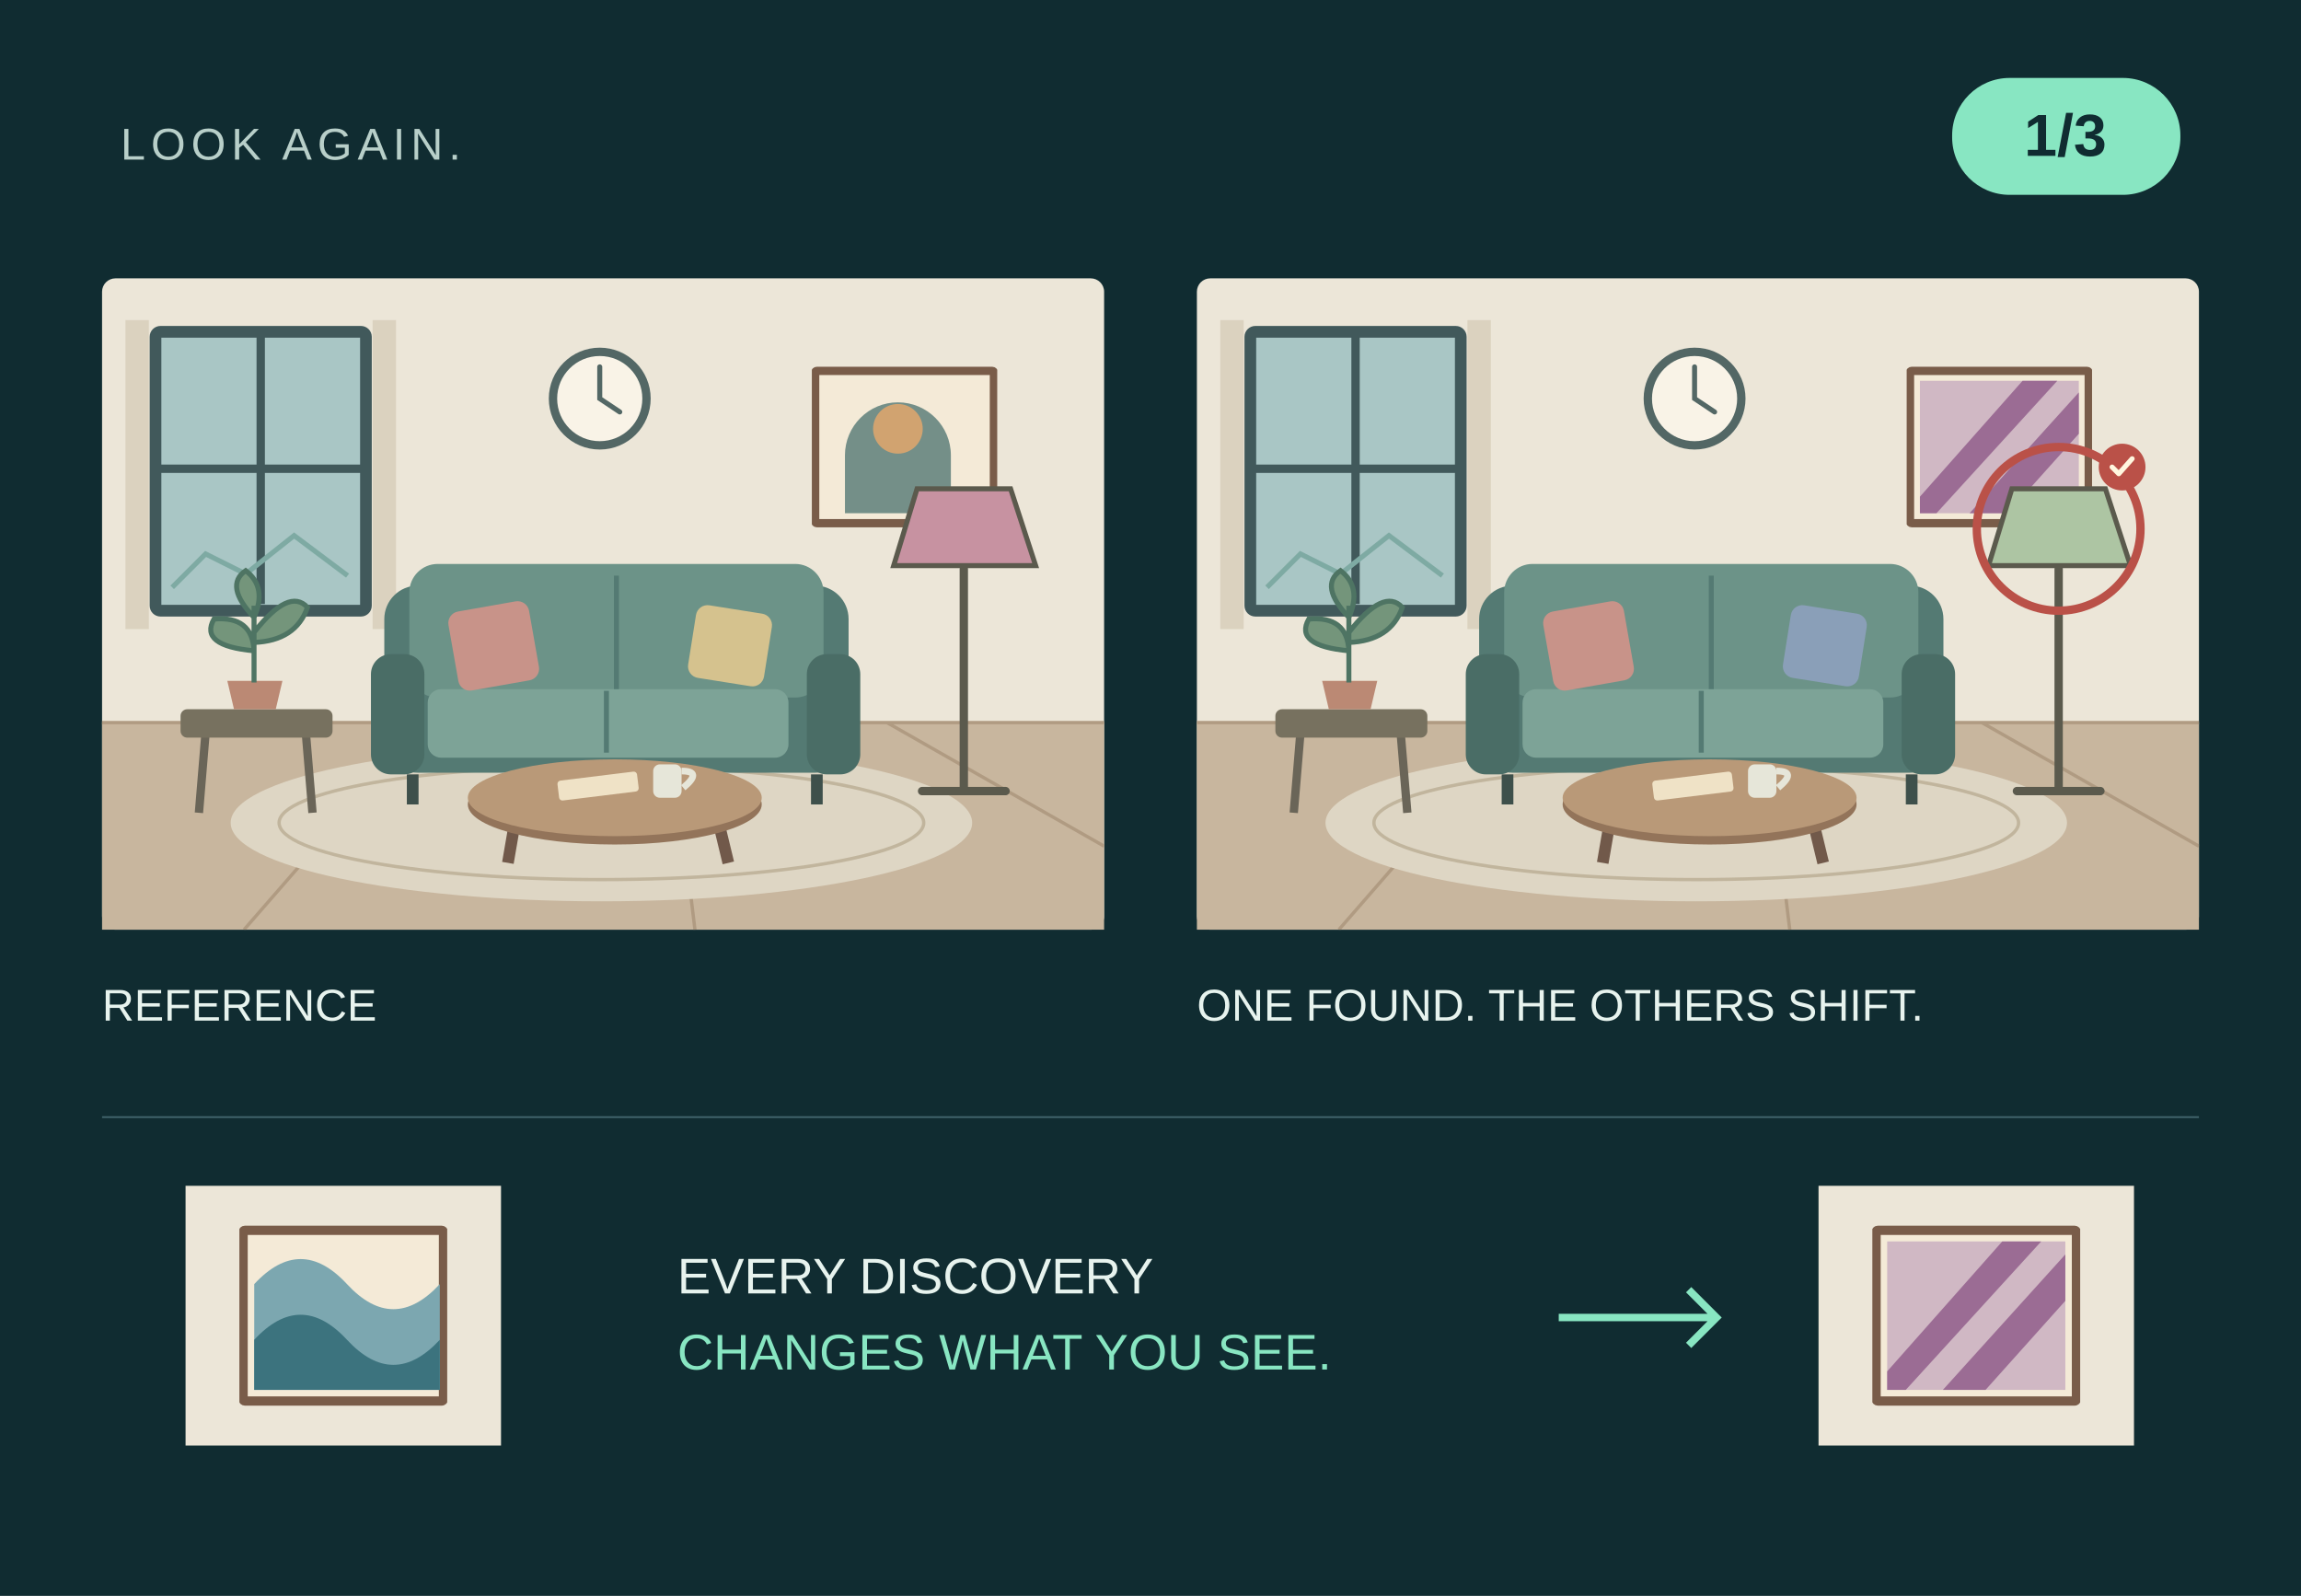
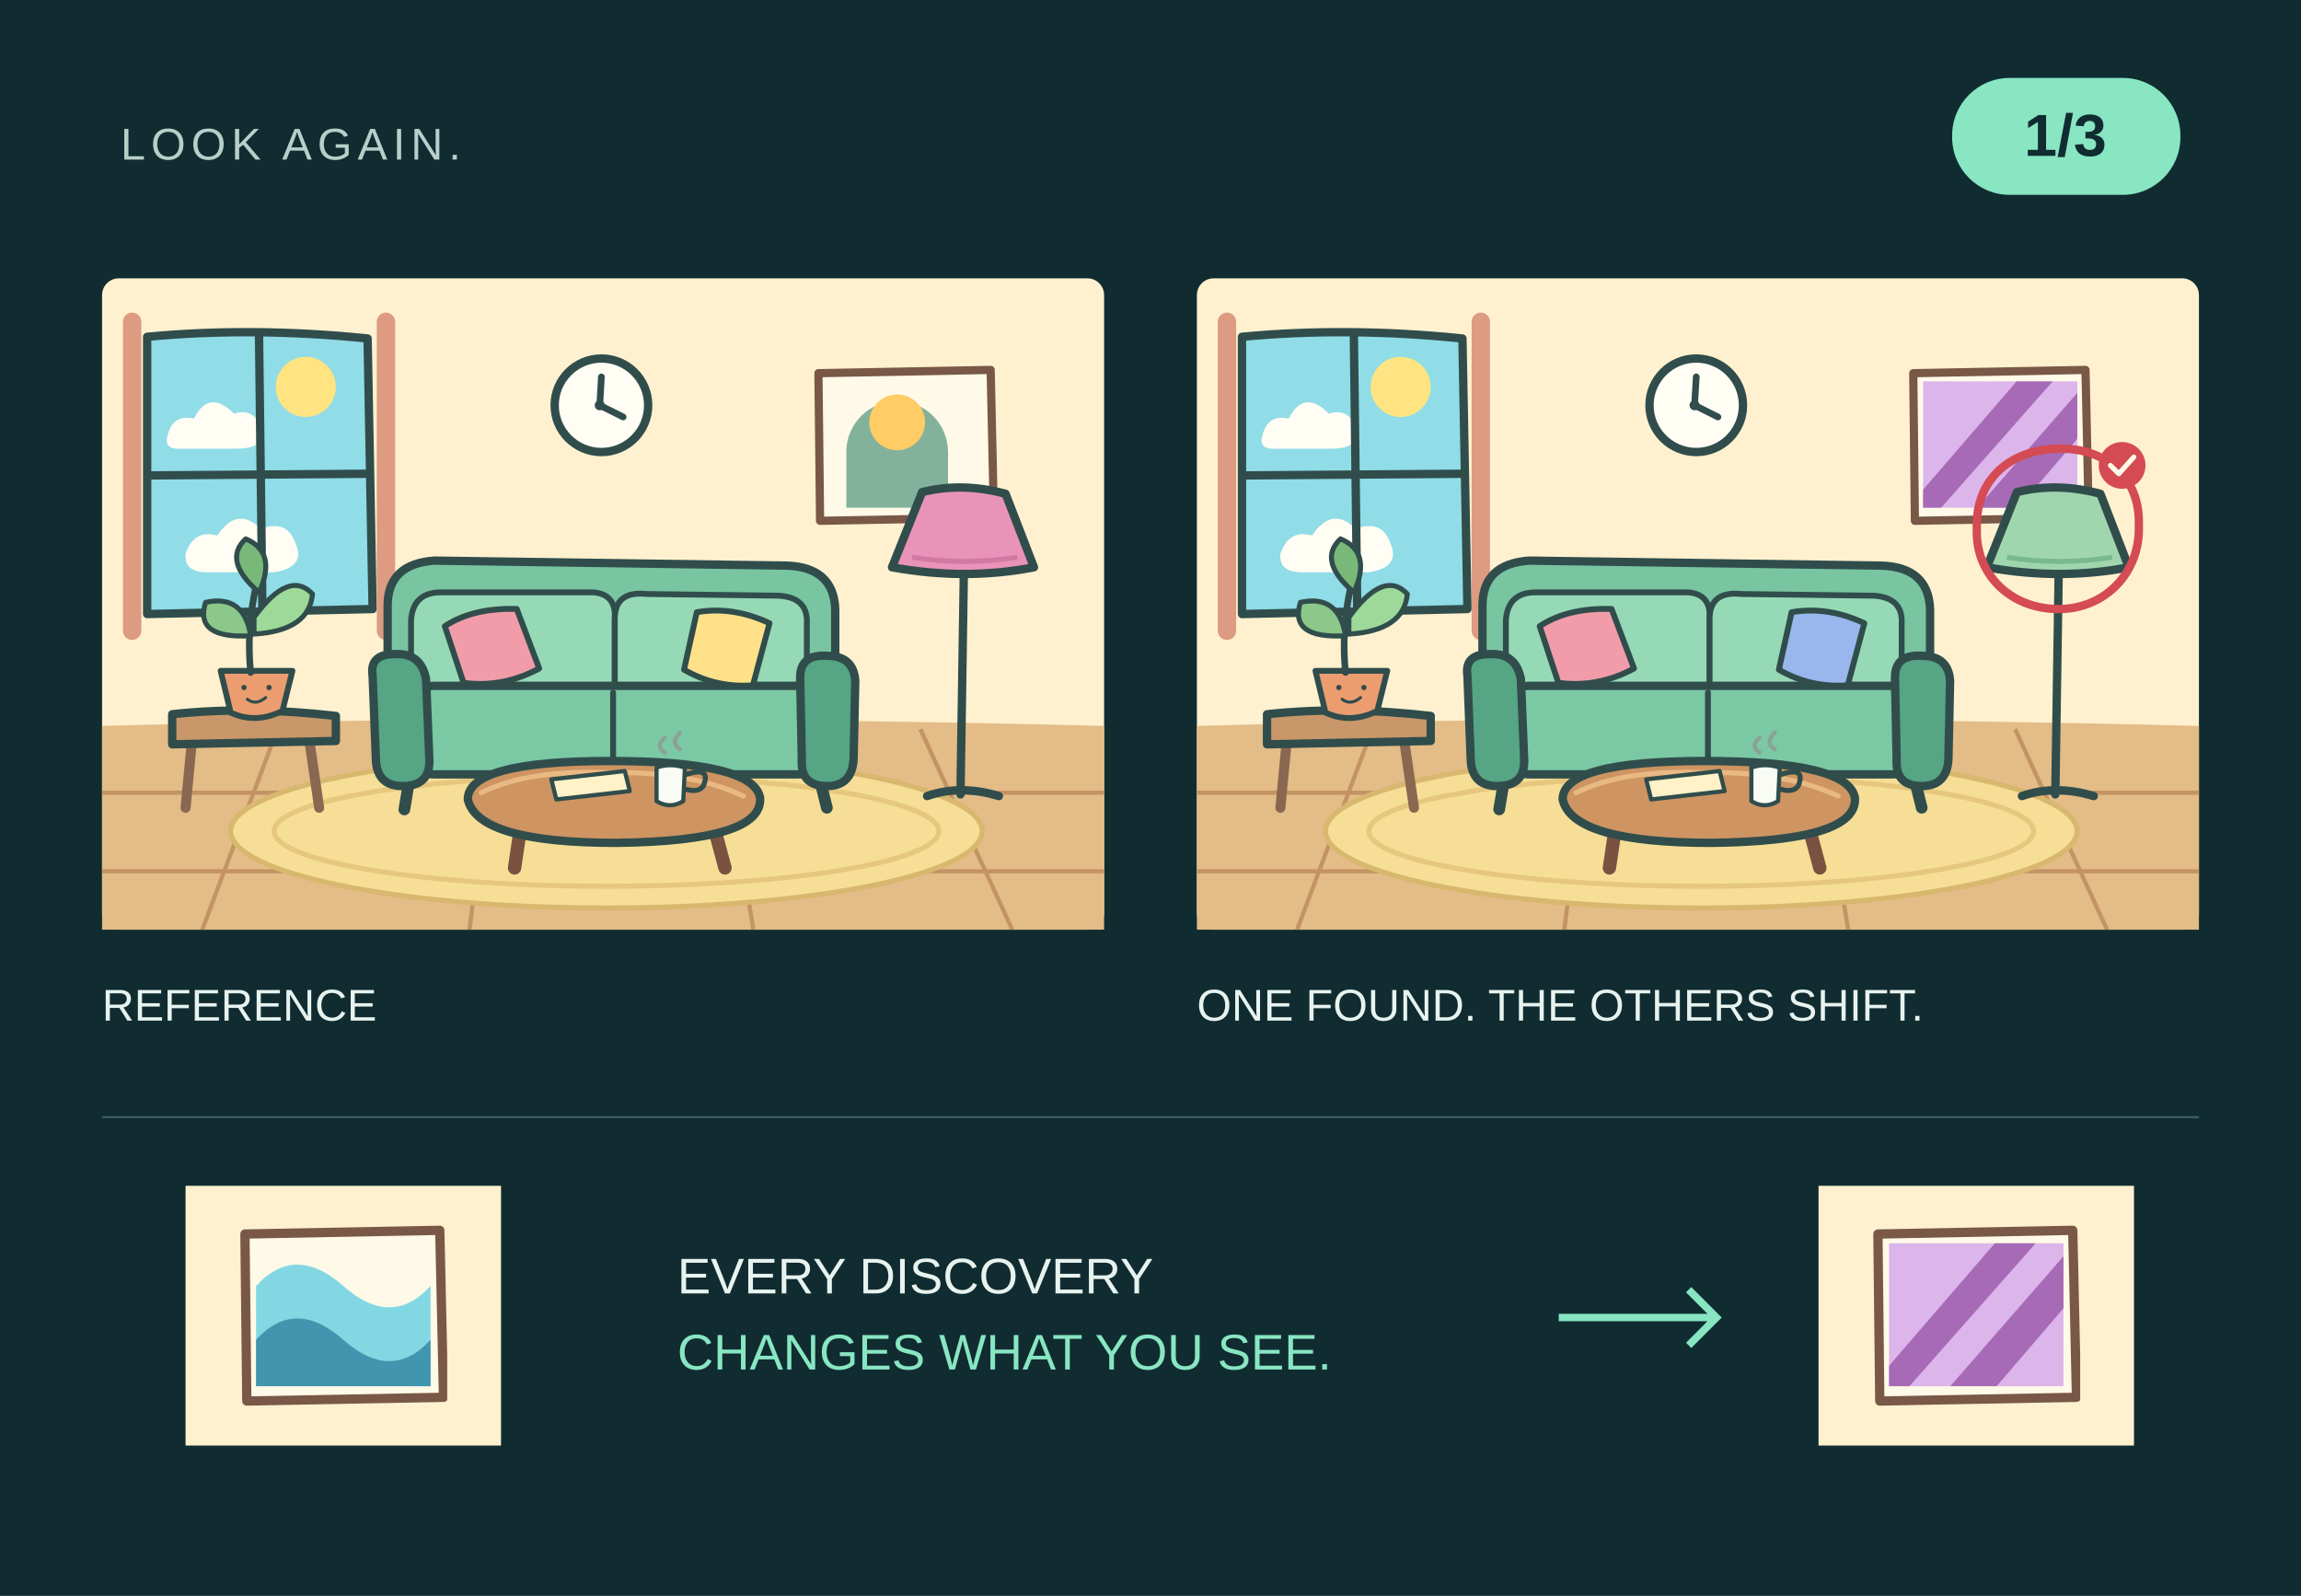
<svg xmlns="http://www.w3.org/2000/svg" viewBox="0 0 1240 860">
  <rect width="1240" height="860" fill="#102c31" />
  <text x="65" y="86" font-family="Arial,sans-serif" font-size="24" letter-spacing="3" fill="#b8cfc9">LOOK AGAIN.</text>
  <rect x="1052" y="42" width="123" height="63" rx="31" fill="#88e6c2" />
  <text x="1113" y="84" text-anchor="middle" font-family="Arial,sans-serif" font-size="32" font-weight="bold" fill="#102c31">1/3</text>
  <svg x="55" y="150" width="540" height="351" viewBox="0 0 600 390">
-     <rect width="600" height="390" rx="8" fill="#ece6d8" />
-     <path d="M0 266H600V390H0Z" fill="#c8b69e" />
-     <path d="M0 266H600M85 390L193 266M355 390L340 266M600 340L470 266" fill="none" stroke="#b09b82" stroke-width="2" />
-     <rect x="32" y="32" width="126" height="167" rx="3" fill="#a9c6c5" stroke="#41595b" stroke-width="7" />
-     <path d="M95 35V195M35 114H155" stroke="#41595b" stroke-width="5" />
-     <path d="M42 185L62 165 86 177 115 154 147 178" fill="none" stroke="#7eaaa3" stroke-width="3" />
-     <path d="M21 25V210M169 25V210" stroke="#dbd2bf" stroke-width="14" />
-     <circle cx="298" cy="72" r="28" fill="#f9f3e7" stroke="#536765" stroke-width="5" />
-     <path d="M298 53V72L310 80" fill="none" stroke="#536765" stroke-width="3" stroke-linecap="round" />
-     <ellipse cx="299" cy="326" rx="222" ry="47" fill="#ded6c4" />
-     <ellipse cx="299" cy="326" rx="193" ry="34" fill="none" stroke="#c1b59d" stroke-width="2" />
-     <rect x="169" y="184" width="278" height="112" rx="20" fill="#547a73" />
-     <rect x="184" y="171" width="248" height="80" rx="17" fill="#6c9388" />
-     <path d="M308 178V248" stroke="#547a73" stroke-width="3" />
-     <rect x="161" y="225" width="32" height="72" rx="12" fill="#4a6d66" />
-     <rect x="422" y="225" width="32" height="72" rx="12" fill="#4a6d66" />
-     <rect x="195" y="246" width="216" height="41" rx="8" fill="#7da397" />
-     <path d="M302 247V284" stroke="#547a73" stroke-width="3" />
-     <path d="M186 297V315M428 297V315" stroke="#3e504b" stroke-width="7" />
-     <rect x="210" y="196" width="49" height="48" rx="7" transform="rotate(-10 235 220)" fill="#c89389" />
-     <rect x="353" y="198" width="46" height="44" rx="7" transform="rotate(9 376 220)" fill="#d5c28e" />
-     <path d="M248 321L243 350M368 321L375 350" stroke="#71594a" stroke-width="7" />
-     <ellipse cx="307" cy="315" rx="88" ry="24" fill="#93745a" />
-     <ellipse cx="307" cy="311" rx="88" ry="23" fill="#b99978" />
-     <rect x="273" y="298" width="48" height="12" rx="2" transform="rotate(-7 297 304)" fill="#efe2c6" />
-     <rect x="330" y="291" width="17" height="20" rx="4" fill="#e6e6d9" />
-     <path d="M347 295Q360 295 348 305" stroke="#e6e6d9" stroke-width="4" fill="none" />
-     <path d="M62 272L58 320M122 272L126 320" stroke="#6a6558" stroke-width="5" />
-     <rect x="47" y="258" width="91" height="17" rx="4" fill="#77715f" />
-     <path d="M75 241L79 258H104L108 241Z" fill="#bb8974" />
-     <path d="M91 242V196M91 223Q58 220 67 204Q90 202 91 223M91 212Q112 185 123 197Q116 217 91 218M91 203Q73 184 86 175Q99 185 91 203" stroke="#4e7463" stroke-width="3" fill="#74957b" />
-     <path d="M516 174V306M491 307H541" stroke="#5b5a4d" stroke-width="5" stroke-linecap="round" />
-     <svg x="425" y="49" width="111" height="104" viewBox="0 0 112 96">
-       <rect x="2" y="2" width="108" height="92" rx="1" fill="#f4ead7" stroke="#795c49" stroke-width="5" />
-       <path d="M20 88V53A32 32 0 0 1 84 53V88Z" fill="#748f88" />
-       <circle cx="52" cy="37" r="15" fill="#d1a370" />
+     <rect width="600" height="390" rx="10" fill="#fff1cf" />
+     <path d="M0 268Q285 260 600 268V390H0Z" fill="#e3bc87" />
+     <g fill="none" stroke="#c49363" stroke-width="2.5">
+       <path d="M0 308H600M0 355H600M105 270L60 390M235 270L220 390M370 270L390 390M490 270L545 390" />
+     </g>
+     <g stroke="#304d4c" stroke-width="5" stroke-linecap="round" stroke-linejoin="round">
+       <path d="M27 35Q90 29 159 36L162 198L27 201Z" fill="#90dce7" />
+       <circle cx="122" cy="65" r="18" fill="#ffe481" stroke="none" />
+       <path d="M39 95Q42 81 55 84Q64 66 79 81Q92 77 96 92Q97 102 80 102H49Q37 103 39 95Z" fill="#fffdf4" stroke="none" />
+       <path d="M50 165Q55 150 69 154Q81 136 95 150Q111 144 116 159Q122 173 103 176H63Q49 176 50 165Z" fill="#fffdf4" stroke="none" />
+       <path d="M94 35L96 198M29 118L159 117" fill="none" />
+       <path d="M18 26V211M170 26V211" stroke="#dd9b82" stroke-width="11" />
+       <circle cx="299" cy="76" r="28" fill="#fffdf4" />
+       <path d="M299 59L298 76L312 83" fill="none" stroke-width="4" />
+       <circle cx="298" cy="76" r="3" fill="#304d4c" stroke="none" />
+       <ellipse cx="302" cy="331" rx="225" ry="46" fill="#f6de96" stroke="#d8b76e" stroke-width="3" />
+       <ellipse cx="302" cy="331" rx="199" ry="33" fill="none" stroke="#e6c77e" stroke-width="3" />
+       <path d="M171 236V196Q171 171 199 169L410 172Q438 173 439 198V239Z" fill="#79c5a2" />
+       <path d="M185 245V205Q186 188 203 188H294Q308 189 307 204V246Z" fill="#96d9b6" stroke-width="3.5" />
+       <path d="M307 245V204Q307 187 326 189L405 190Q423 191 422 207V246Z" fill="#96d9b6" stroke-width="3.5" />
+       <rect x="183" y="244" width="250" height="53" rx="16" fill="#7bc8a5" />
+       <path d="M306 248V291" fill="none" stroke-width="3.5" />
+       <path d="M162 238Q160 225 175 225Q191 224 194 240L196 289Q196 304 180 304Q165 304 164 289Z" fill="#56a585" />
+       <path d="M418 239Q418 225 434 226Q450 226 451 241L450 288Q449 304 434 304Q418 304 419 288Z" fill="#56a585" />
+       <path d="M183 306L181 318M431 305L434 317" stroke-width="7" />
+       <path d="M207 205Q225 196 251 200L260 237Q237 246 214 240Z" fill="#f29caa" transform="rotate(-7 233 221)" stroke-width="3.5" />
+       <path d="M354 202Q375 196 398 204L392 242Q370 246 350 237Z" fill="#ffe18a" transform="rotate(6 375 221)" stroke-width="3.5" />
+       <path d="M251 326L247 353M366 327L373 353" fill="none" stroke-width="8" stroke="#795240" />
+       <path d="M219 312Q219 289 304 289Q390 289 394 311Q396 337 308 338Q225 338 219 312Z" fill="#ce9461" />
+       <path d="M227 308Q255 294 304 296Q352 295 384 310" stroke="#e9b983" stroke-width="3" fill="none" />
+       <path d="M269 300L313 295L316 307L272 312Z" fill="#fff1c8" stroke-width="2.5" />
+       <path d="M332 293Q340 290 349 293L348 313Q340 318 332 313Z" fill="#f9fcf4" stroke-width="2.5" />
+       <path d="M350 297Q365 292 360 304Q357 308 350 306" fill="none" stroke-width="3" />
+       <path d="M337 284Q331 280 337 275M346 282Q340 278 346 272" fill="none" stroke="#8aa296" stroke-width="2.5" />
+       <path d="M54 275L50 317M124 276L130 317" stroke="#8a6750" stroke-width="6" />
+       <path d="M42 261Q88 256 140 262L140 277L42 279Z" fill="#c99769" />
+       <path d="M71 235L77 260Q92 267 108 259L114 235Z" fill="#ec9d70" stroke-width="3.5" />
+       <path d="M89 236Q86 207 94 177" fill="none" stroke-width="4" />
+       <path d="M89 214Q55 216 62 194Q85 189 89 214Z" fill="#8cc889" stroke-width="3" />
+       <path d="M91 203Q112 174 126 189Q124 211 91 213Z" fill="#9dd998" stroke-width="3" />
+       <path d="M94 188Q72 169 86 156Q105 164 94 188Z" fill="#78b97a" stroke-width="3" />
+       <circle cx="85" cy="245" r="1.6" fill="#304d4c" stroke="none" />
+       <circle cx="100" cy="245" r="1.6" fill="#304d4c" stroke="none" />
+       <path d="M87 252Q92 256 98 251" fill="none" stroke-width="1.8" />
+       <path d="M516 177L514 309M494 310Q514 303 537 310" fill="none" />
+     </g>
+     <svg x="426" y="49" width="110" height="102" viewBox="0 0 112 96">
+       <path d="M3 4L108 2L110 92L4 94Z" fill="#fff9e7" stroke="#795847" stroke-width="5" stroke-linejoin="round" />
+       <path d="M20 86V52A31 31 0 0 1 82 52V86Z" fill="#83b29c" />
+       <circle cx="51" cy="34" r="17" fill="#ffcc65" />
    </svg>
-     <path d="M488 126H544L559 172H474Z" fill="#c792a1" stroke="#5b5a4d" stroke-width="3" />
+     <path d="M491 128Q515 122 541 129L558 173Q517 181 473 173Z" fill="#e993b8" stroke="#304d4c" stroke-width="5" stroke-linejoin="round" />
+     <path d="M485 167Q516 172 548 167" fill="none" stroke="#d278a2" stroke-width="3" />
  </svg>
  <svg x="645" y="150" width="540" height="351" viewBox="0 0 600 390">
-     <rect width="600" height="390" rx="8" fill="#ece6d8" />
-     <path d="M0 266H600V390H0Z" fill="#c8b69e" />
-     <path d="M0 266H600M85 390L193 266M355 390L340 266M600 340L470 266" fill="none" stroke="#b09b82" stroke-width="2" />
-     <rect x="32" y="32" width="126" height="167" rx="3" fill="#a9c6c5" stroke="#41595b" stroke-width="7" />
-     <path d="M95 35V195M35 114H155" stroke="#41595b" stroke-width="5" />
-     <path d="M42 185L62 165 86 177 115 154 147 178" fill="none" stroke="#7eaaa3" stroke-width="3" />
-     <path d="M21 25V210M169 25V210" stroke="#dbd2bf" stroke-width="14" />
-     <circle cx="298" cy="72" r="28" fill="#f9f3e7" stroke="#536765" stroke-width="5" />
-     <path d="M298 53V72L310 80" fill="none" stroke="#536765" stroke-width="3" stroke-linecap="round" />
-     <ellipse cx="299" cy="326" rx="222" ry="47" fill="#ded6c4" />
-     <ellipse cx="299" cy="326" rx="193" ry="34" fill="none" stroke="#c1b59d" stroke-width="2" />
-     <rect x="169" y="184" width="278" height="112" rx="20" fill="#547a73" />
-     <rect x="184" y="171" width="248" height="80" rx="17" fill="#6c9388" />
-     <path d="M308 178V248" stroke="#547a73" stroke-width="3" />
-     <rect x="161" y="225" width="32" height="72" rx="12" fill="#4a6d66" />
-     <rect x="422" y="225" width="32" height="72" rx="12" fill="#4a6d66" />
-     <rect x="195" y="246" width="216" height="41" rx="8" fill="#7da397" />
-     <path d="M302 247V284" stroke="#547a73" stroke-width="3" />
-     <path d="M186 297V315M428 297V315" stroke="#3e504b" stroke-width="7" />
-     <rect x="210" y="196" width="49" height="48" rx="7" transform="rotate(-10 235 220)" fill="#c89389" />
-     <rect x="353" y="198" width="46" height="44" rx="7" transform="rotate(9 376 220)" fill="#8a9fb8" />
-     <path d="M248 321L243 350M368 321L375 350" stroke="#71594a" stroke-width="7" />
-     <ellipse cx="307" cy="315" rx="88" ry="24" fill="#93745a" />
-     <ellipse cx="307" cy="311" rx="88" ry="23" fill="#b99978" />
-     <rect x="273" y="298" width="48" height="12" rx="2" transform="rotate(-7 297 304)" fill="#efe2c6" />
-     <rect x="330" y="291" width="17" height="20" rx="4" fill="#e6e6d9" />
-     <path d="M347 295Q360 295 348 305" stroke="#e6e6d9" stroke-width="4" fill="none" />
-     <path d="M62 272L58 320M122 272L126 320" stroke="#6a6558" stroke-width="5" />
-     <rect x="47" y="258" width="91" height="17" rx="4" fill="#77715f" />
-     <path d="M75 241L79 258H104L108 241Z" fill="#bb8974" />
-     <path d="M91 242V196M91 223Q58 220 67 204Q90 202 91 223M91 212Q112 185 123 197Q116 217 91 218M91 203Q73 184 86 175Q99 185 91 203" stroke="#4e7463" stroke-width="3" fill="#74957b" />
-     <path d="M516 174V306M491 307H541" stroke="#5b5a4d" stroke-width="5" stroke-linecap="round" />
-     <svg x="425" y="49" width="111" height="104" viewBox="0 0 112 96">
-       <rect x="2" y="2" width="108" height="92" rx="1" fill="#f4ead7" stroke="#795c49" stroke-width="5" />
-       <path d="M8 8H104V88H8Z" fill="#d0b8c4" />
-       <path d="M8 78L70 8H91L18 88H8ZM38 88L104 15V40L61 88Z" fill="#9b6c94" />
+     <rect width="600" height="390" rx="10" fill="#fff1cf" />
+     <path d="M0 268Q285 260 600 268V390H0Z" fill="#e3bc87" />
+     <g fill="none" stroke="#c49363" stroke-width="2.5">
+       <path d="M0 308H600M0 355H600M105 270L60 390M235 270L220 390M370 270L390 390M490 270L545 390" />
+     </g>
+     <g stroke="#304d4c" stroke-width="5" stroke-linecap="round" stroke-linejoin="round">
+       <path d="M27 35Q90 29 159 36L162 198L27 201Z" fill="#90dce7" />
+       <circle cx="122" cy="65" r="18" fill="#ffe481" stroke="none" />
+       <path d="M39 95Q42 81 55 84Q64 66 79 81Q92 77 96 92Q97 102 80 102H49Q37 103 39 95Z" fill="#fffdf4" stroke="none" />
+       <path d="M50 165Q55 150 69 154Q81 136 95 150Q111 144 116 159Q122 173 103 176H63Q49 176 50 165Z" fill="#fffdf4" stroke="none" />
+       <path d="M94 35L96 198M29 118L159 117" fill="none" />
+       <path d="M18 26V211M170 26V211" stroke="#dd9b82" stroke-width="11" />
+       <circle cx="299" cy="76" r="28" fill="#fffdf4" />
+       <path d="M299 59L298 76L312 83" fill="none" stroke-width="4" />
+       <circle cx="298" cy="76" r="3" fill="#304d4c" stroke="none" />
+       <ellipse cx="302" cy="331" rx="225" ry="46" fill="#f6de96" stroke="#d8b76e" stroke-width="3" />
+       <ellipse cx="302" cy="331" rx="199" ry="33" fill="none" stroke="#e6c77e" stroke-width="3" />
+       <path d="M171 236V196Q171 171 199 169L410 172Q438 173 439 198V239Z" fill="#79c5a2" />
+       <path d="M185 245V205Q186 188 203 188H294Q308 189 307 204V246Z" fill="#96d9b6" stroke-width="3.5" />
+       <path d="M307 245V204Q307 187 326 189L405 190Q423 191 422 207V246Z" fill="#96d9b6" stroke-width="3.5" />
+       <rect x="183" y="244" width="250" height="53" rx="16" fill="#7bc8a5" />
+       <path d="M306 248V291" fill="none" stroke-width="3.5" />
+       <path d="M162 238Q160 225 175 225Q191 224 194 240L196 289Q196 304 180 304Q165 304 164 289Z" fill="#56a585" />
+       <path d="M418 239Q418 225 434 226Q450 226 451 241L450 288Q449 304 434 304Q418 304 419 288Z" fill="#56a585" />
+       <path d="M183 306L181 318M431 305L434 317" stroke-width="7" />
+       <path d="M207 205Q225 196 251 200L260 237Q237 246 214 240Z" fill="#f29caa" transform="rotate(-7 233 221)" stroke-width="3.5" />
+       <path d="M354 202Q375 196 398 204L392 242Q370 246 350 237Z" fill="#99b7ec" transform="rotate(6 375 221)" stroke-width="3.5" />
+       <path d="M251 326L247 353M366 327L373 353" fill="none" stroke-width="8" stroke="#795240" />
+       <path d="M219 312Q219 289 304 289Q390 289 394 311Q396 337 308 338Q225 338 219 312Z" fill="#ce9461" />
+       <path d="M227 308Q255 294 304 296Q352 295 384 310" stroke="#e9b983" stroke-width="3" fill="none" />
+       <path d="M269 300L313 295L316 307L272 312Z" fill="#fff1c8" stroke-width="2.5" />
+       <path d="M332 293Q340 290 349 293L348 313Q340 318 332 313Z" fill="#f9fcf4" stroke-width="2.5" />
+       <path d="M350 297Q365 292 360 304Q357 308 350 306" fill="none" stroke-width="3" />
+       <path d="M337 284Q331 280 337 275M346 282Q340 278 346 272" fill="none" stroke="#8aa296" stroke-width="2.5" />
+       <path d="M54 275L50 317M124 276L130 317" stroke="#8a6750" stroke-width="6" />
+       <path d="M42 261Q88 256 140 262L140 277L42 279Z" fill="#c99769" />
+       <path d="M71 235L77 260Q92 267 108 259L114 235Z" fill="#ec9d70" stroke-width="3.5" />
+       <path d="M89 236Q86 207 94 177" fill="none" stroke-width="4" />
+       <path d="M89 214Q55 216 62 194Q85 189 89 214Z" fill="#8cc889" stroke-width="3" />
+       <path d="M91 203Q112 174 126 189Q124 211 91 213Z" fill="#9dd998" stroke-width="3" />
+       <path d="M94 188Q72 169 86 156Q105 164 94 188Z" fill="#78b97a" stroke-width="3" />
+       <circle cx="85" cy="245" r="1.6" fill="#304d4c" stroke="none" />
+       <circle cx="100" cy="245" r="1.6" fill="#304d4c" stroke="none" />
+       <path d="M87 252Q92 256 98 251" fill="none" stroke-width="1.8" />
+       <path d="M516 177L514 309M494 310Q514 303 537 310" fill="none" />
+     </g>
+     <svg x="426" y="49" width="110" height="102" viewBox="0 0 112 96">
+       <path d="M3 4L108 2L110 92L4 94Z" fill="#fff9e7" stroke="#795847" stroke-width="5" stroke-linejoin="round" />
+       <path d="M9 9H103V86H9Z" fill="#dcb5eb" />
+       <path d="M9 75L66 9H88L20 86H9ZM42 86L103 16V44L67 86Z" fill="#a66ab6" />
    </svg>
-     <path d="M488 126H544L559 172H474Z" fill="#adc5a3" stroke="#5b5a4d" stroke-width="3" />
-     <circle cx="516" cy="150" r="49" fill="none" stroke="#ba5148" stroke-width="5" />
-     <circle cx="554" cy="113" r="14" fill="#ba5148" />
-     <path d="M548 113L552 117L560 108" fill="none" stroke="#fff7df" stroke-width="3" stroke-linecap="round" stroke-linejoin="round" />
+     <path d="M491 128Q515 122 541 129L558 173Q517 181 473 173Z" fill="#a0d6ad" stroke="#304d4c" stroke-width="5" stroke-linejoin="round" />
+     <path d="M485 167Q516 172 548 167" fill="none" stroke="#79b98c" stroke-width="3" />
+     <path d="M564 148C565 176 544 198 516 198C487 198 466 177 467 150C466 122 485 103 515 102C544 101 565 119 564 148Z" fill="none" stroke="#d44b53" stroke-width="5" stroke-linecap="round" />
+     <circle cx="554" cy="112" r="14" fill="#d44b53" />
+     <path d="M547 112L552 117L561 107" fill="none" stroke="#fff9e7" stroke-width="3" stroke-linecap="round" stroke-linejoin="round" />
  </svg>
  <text x="55" y="550" font-family="Arial,sans-serif" font-size="24" fill="#e7f3ee">REFERENCE</text>
  <text x="645" y="550" font-family="Arial,sans-serif" font-size="24" fill="#e7f3ee">ONE FOUND. THE OTHERS SHIFT.</text>
  <path d="M55 602H1185" stroke="#406269" />
  <svg x="100" y="639" width="170" height="140" viewBox="0 0 170 140">
-     <rect width="170" height="140" fill="#ece6d8" />
+     <rect width="170" height="140" fill="#fff1cf" />
    <svg x="29" y="18" width="112" height="104" viewBox="0 0 112 96">
-       <rect x="2" y="2" width="108" height="92" rx="1" fill="#f4ead7" stroke="#795c49" stroke-width="5" />
-       <path d="M8 31Q33 4 58 31T108 31V88H8Z" fill="#7ca7b0" />
-       <path d="M8 61Q33 34 58 61T108 61V88H8Z" fill="#3c737e" />
+       <path d="M3 4L108 2L110 92L4 94Z" fill="#fff9e7" stroke="#795847" stroke-width="5" stroke-linejoin="round" />
+       <path d="M9 32Q30 9 56 32T103 32V86H9Z" fill="#83d7e2" />
+       <path d="M9 61Q30 38 56 61T103 61V86H9Z" fill="#4195ae" />
    </svg>
  </svg>
  <text x="365" y="697" font-family="Arial,sans-serif" font-size="27" fill="#e7f3ee">EVERY DISCOVERY</text>
  <text x="365" y="738" font-family="Arial,sans-serif" font-size="27" fill="#88e6c2">CHANGES WHAT YOU SEE.</text>
  <path d="M840 710H925M910 695L925 710L910 725" fill="none" stroke="#88e6c2" stroke-width="4" />
  <svg x="980" y="639" width="170" height="140" viewBox="0 0 170 140">
-     <rect width="170" height="140" fill="#ece6d8" />
+     <rect width="170" height="140" fill="#fff1cf" />
    <svg x="29" y="18" width="112" height="104" viewBox="0 0 112 96">
-       <rect x="2" y="2" width="108" height="92" rx="1" fill="#f4ead7" stroke="#795c49" stroke-width="5" />
-       <path d="M8 8H104V88H8Z" fill="#d0b8c4" />
-       <path d="M8 78L70 8H91L18 88H8ZM38 88L104 15V40L61 88Z" fill="#9b6c94" />
+       <path d="M3 4L108 2L110 92L4 94Z" fill="#fff9e7" stroke="#795847" stroke-width="5" stroke-linejoin="round" />
+       <path d="M9 9H103V86H9Z" fill="#dcb5eb" />
+       <path d="M9 75L66 9H88L20 86H9ZM42 86L103 16V44L67 86Z" fill="#a66ab6" />
    </svg>
  </svg>
</svg>
